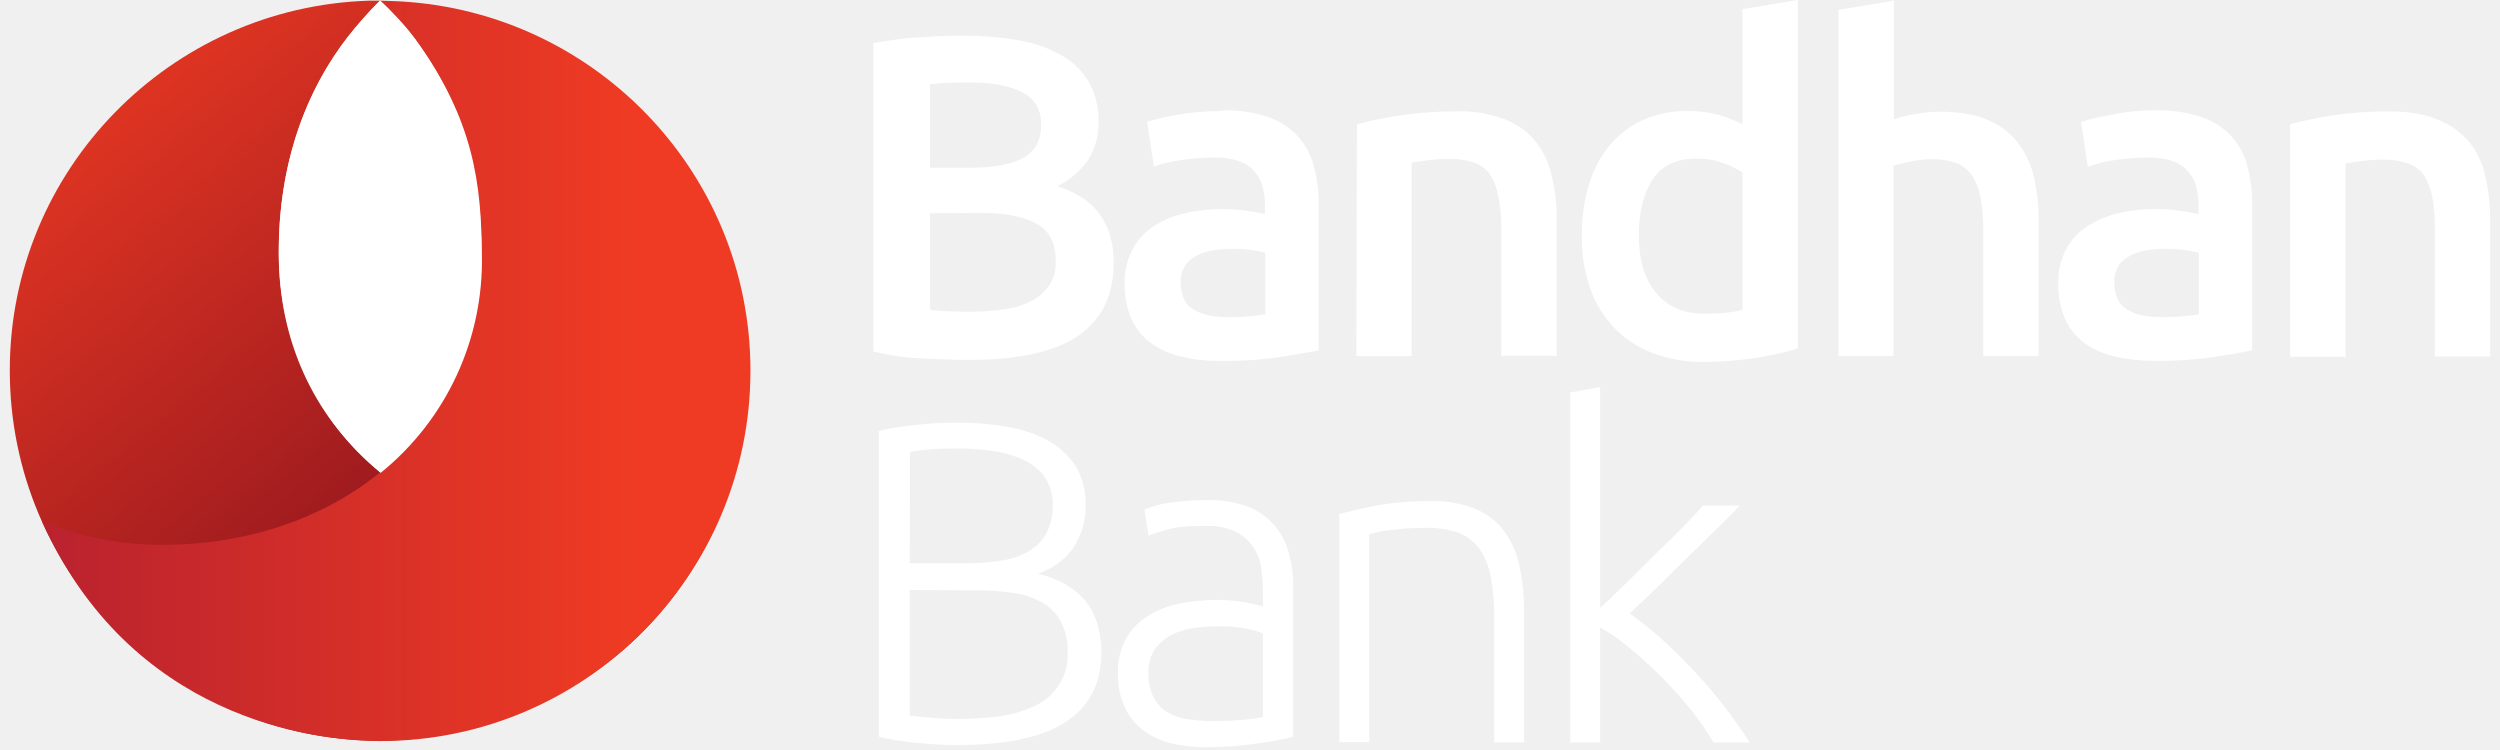
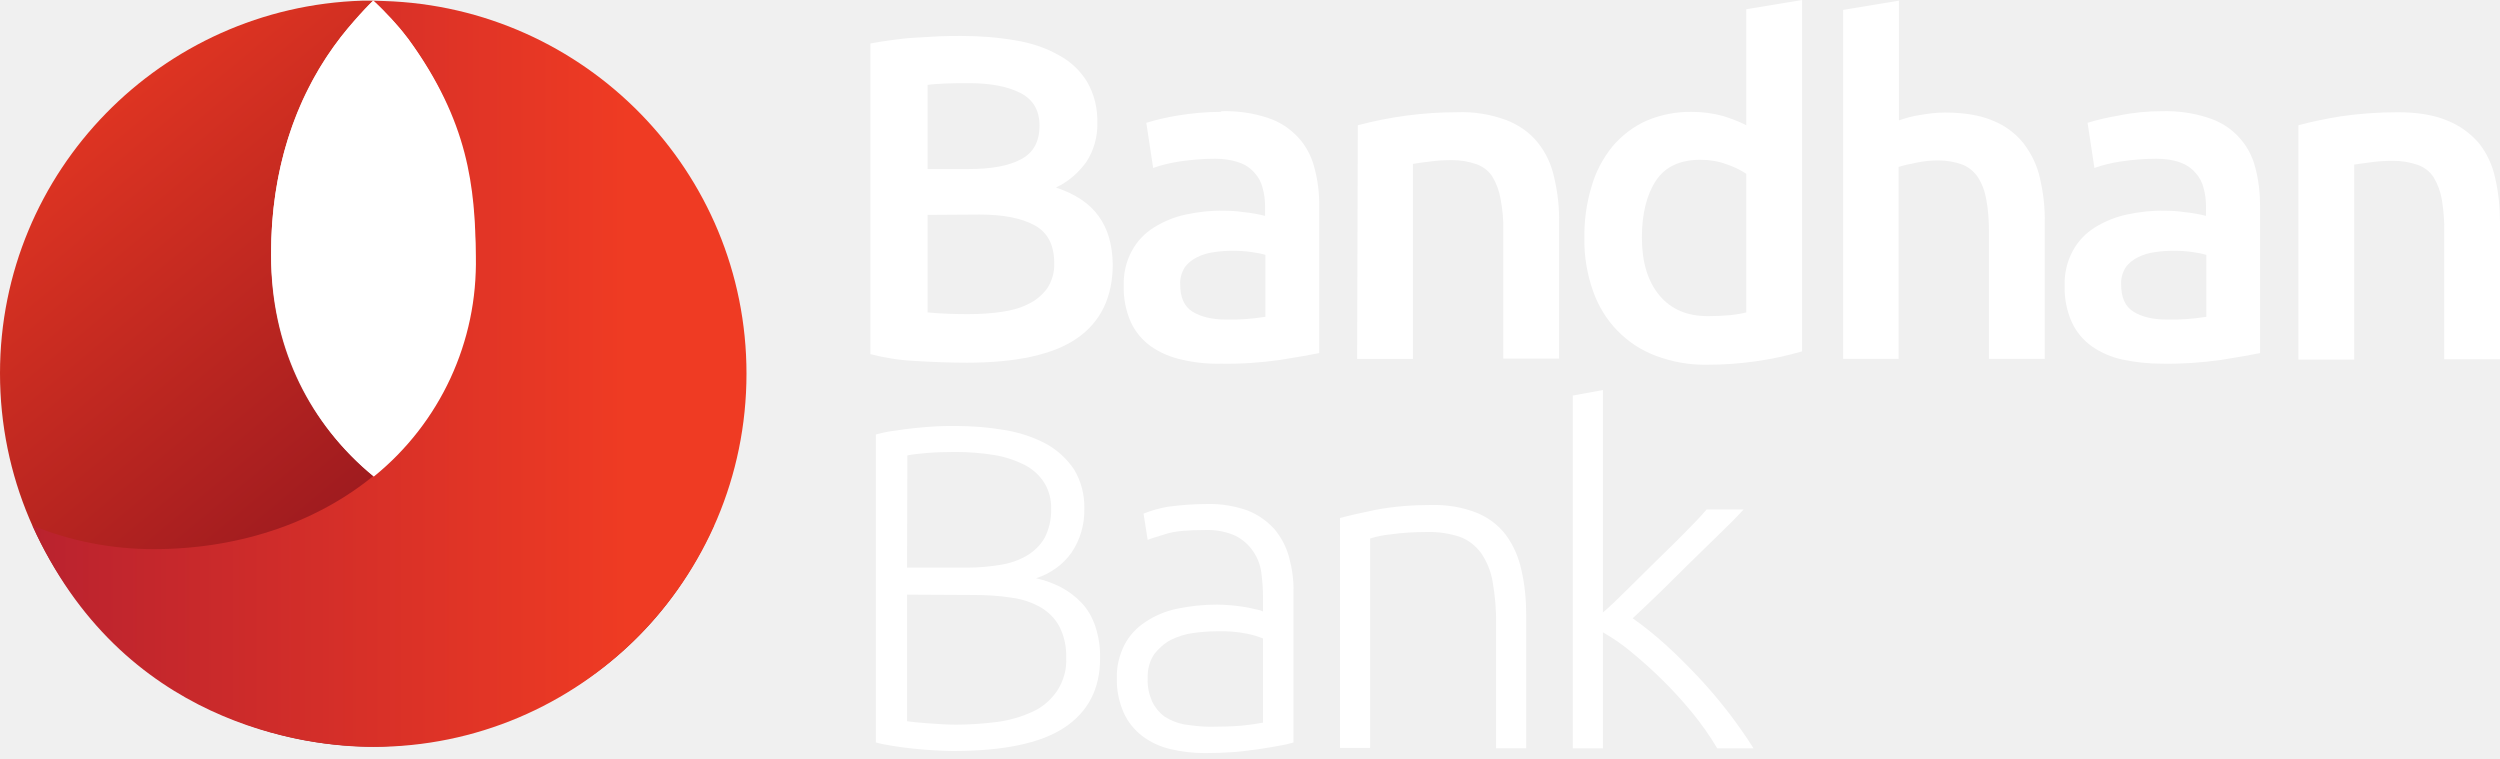
- <svg xmlns="http://www.w3.org/2000/svg" width="220" height="66" viewBox="0 0 220 66" fill="none">
-   <path d="M32.51 0.058C14.967 0.595 0.861 14.935 0.861 32.59C0.861 50.574 15.415 65.153 33.406 65.183C33.406 65.183 33.406 65.183 33.436 65.183C39.413 65.183 55.581 62.673 63.202 45.854C59.855 47.228 56.239 47.916 52.622 47.916C37.082 47.916 24.53 37.848 24.53 22.343C24.5 14.367 26.921 7.944 30.627 3.224C31.374 2.268 32.599 0.924 33.436 0.058H32.51Z" fill="url(#paint0_linear_1642_4778)" />
-   <path d="M36.364 3.224C41.235 9.737 42.371 15.98 42.371 22.373C42.371 37.908 29.789 47.945 14.279 47.945C10.662 47.945 7.046 47.258 3.699 45.884C11.469 63.181 27.488 65.213 33.465 65.213C51.456 65.213 66.04 50.604 66.04 32.62C66.04 14.965 51.934 0.625 34.391 0.087L33.435 0.058C34.302 0.894 35.647 2.209 36.364 3.224Z" fill="url(#paint1_linear_1642_4778)" />
-   <path d="M30.09 3.941C26.683 8.661 24.502 14.815 24.532 22.224C24.561 30.35 28.028 37.131 33.497 41.612C39.295 36.922 42.582 29.812 42.403 22.373C42.343 16.309 41.775 10.633 36.516 3.403C35.589 2.209 34.573 1.073 33.467 0.058C33.378 0.058 31.405 2.089 30.09 3.941Z" fill="white" />
-   <path d="M81.848 18.764V27.278C82.416 27.337 83.014 27.367 83.671 27.397C84.329 27.427 84.897 27.427 85.464 27.427C86.451 27.427 87.407 27.367 88.393 27.218C89.2 27.099 90.007 26.889 90.724 26.501C91.352 26.202 91.89 25.724 92.308 25.157C92.727 24.5 92.936 23.753 92.906 22.976C92.906 21.393 92.338 20.287 91.172 19.66C90.007 19.032 88.423 18.734 86.391 18.734L81.848 18.764ZM81.848 14.761H85.434C87.377 14.761 88.901 14.492 89.977 13.924C91.083 13.357 91.621 12.371 91.621 10.967C91.621 9.622 91.053 8.666 89.917 8.099C88.782 7.531 87.287 7.262 85.464 7.262C84.687 7.262 84 7.262 83.402 7.292C82.805 7.322 82.267 7.352 81.848 7.412V14.761ZM85.285 31.669C83.791 31.669 82.296 31.609 80.802 31.52C79.457 31.46 78.142 31.251 76.857 30.922V3.797C77.455 3.677 78.083 3.588 78.74 3.498C79.398 3.409 80.085 3.319 80.802 3.289C81.519 3.259 82.207 3.199 82.864 3.17C83.522 3.14 84.209 3.14 84.807 3.14C86.391 3.14 87.975 3.259 89.529 3.528C90.844 3.737 92.129 4.155 93.294 4.813C94.31 5.35 95.177 6.157 95.775 7.143C96.402 8.218 96.701 9.473 96.671 10.728C96.701 11.923 96.372 13.117 95.715 14.133C95.028 15.089 94.131 15.866 93.055 16.374C94.759 16.941 96.014 17.778 96.791 18.883C97.598 19.988 97.986 21.393 98.016 23.066C98.016 25.933 96.97 28.114 94.878 29.548C92.846 30.952 89.618 31.669 85.285 31.669Z" fill="#FFFFFF" />
-   <path d="M107.909 27.901C109.045 27.93 110.21 27.841 111.346 27.662V22.254C110.957 22.135 110.569 22.075 110.18 22.015C109.613 21.926 109.045 21.896 108.507 21.896C107.969 21.896 107.431 21.926 106.863 22.015C106.355 22.075 105.847 22.224 105.369 22.463C104.951 22.672 104.562 22.971 104.293 23.36C104.024 23.808 103.875 24.316 103.905 24.823C103.905 25.988 104.263 26.765 104.98 27.213C105.698 27.662 106.684 27.901 107.909 27.901ZM107.521 9.707C108.895 9.677 110.27 9.857 111.585 10.305C112.601 10.633 113.498 11.231 114.215 12.008C114.902 12.754 115.38 13.681 115.62 14.636C115.918 15.742 116.068 16.907 116.038 18.042V30.828C115.291 30.977 114.155 31.187 112.631 31.426C110.928 31.665 109.224 31.784 107.491 31.754C106.325 31.784 105.16 31.665 104.024 31.396C103.068 31.187 102.141 30.798 101.334 30.231C100.587 29.693 99.99 28.976 99.601 28.14C99.153 27.124 98.944 26.048 98.974 24.943C98.944 23.867 99.183 22.822 99.691 21.896C100.139 21.059 100.797 20.372 101.603 19.864C102.47 19.327 103.397 18.938 104.413 18.729C105.518 18.49 106.624 18.371 107.73 18.401C108.298 18.401 108.865 18.43 109.433 18.52C110.061 18.58 110.718 18.699 111.316 18.849V18.042C111.316 17.504 111.256 16.967 111.107 16.429C110.987 15.921 110.748 15.473 110.39 15.085C110.031 14.666 109.583 14.368 109.045 14.188C108.357 13.949 107.67 13.86 106.953 13.86C105.907 13.86 104.891 13.949 103.845 14.099C103.068 14.218 102.291 14.398 101.544 14.666L100.946 10.723C101.813 10.454 102.739 10.245 103.636 10.096C104.891 9.887 106.176 9.767 107.431 9.767" fill="#FFFFFF" />
-   <path d="M119.413 10.934C122.252 10.187 125.151 9.799 128.08 9.799C129.544 9.739 131.009 9.978 132.383 10.486C133.459 10.904 134.416 11.561 135.133 12.457C135.85 13.354 136.328 14.399 136.567 15.534C136.866 16.819 137.016 18.133 136.986 19.448V31.308H132.114V20.224C132.144 19.269 132.055 18.283 131.875 17.357C131.756 16.669 131.517 16.012 131.158 15.415C130.829 14.907 130.351 14.549 129.783 14.339C129.096 14.1 128.379 13.981 127.662 13.981C127.004 13.981 126.377 14.011 125.719 14.1C125.032 14.19 124.554 14.25 124.225 14.309V31.338H119.354" fill="#FFFFFF" />
-   <path d="M144.219 20.733C144.219 22.883 144.727 24.556 145.743 25.781C146.759 27.006 148.164 27.604 149.987 27.604C150.644 27.604 151.331 27.574 151.989 27.514C152.437 27.454 152.886 27.394 153.334 27.275V15.176C152.796 14.817 152.228 14.549 151.6 14.339C150.883 14.071 150.106 13.951 149.329 13.951C147.566 13.951 146.251 14.549 145.444 15.773C144.637 16.998 144.219 18.671 144.219 20.733ZM158.205 30.68C155.515 31.457 152.736 31.846 149.927 31.846C148.403 31.875 146.879 31.607 145.444 31.069C144.159 30.591 143.023 29.844 142.067 28.858C141.111 27.872 140.394 26.677 139.945 25.393C139.437 23.929 139.168 22.375 139.198 20.822C139.168 19.299 139.377 17.745 139.826 16.281C140.184 14.997 140.812 13.832 141.649 12.786C142.456 11.83 143.472 11.053 144.607 10.546C145.863 10.008 147.237 9.739 148.612 9.769C149.509 9.769 150.435 9.888 151.302 10.127C151.989 10.336 152.676 10.605 153.334 10.934V0.807L158.205 0" fill="#FFFFFF" />
-   <path d="M161.791 31.336V0.864L166.662 0.058V10.514C167.26 10.304 167.888 10.125 168.545 10.036C169.232 9.916 169.95 9.826 170.667 9.826C172.37 9.826 173.775 10.065 174.881 10.543C175.927 10.962 176.853 11.649 177.541 12.515C178.228 13.411 178.736 14.457 178.975 15.562C179.274 16.847 179.423 18.161 179.393 19.476V31.336H174.522V20.252C174.522 19.296 174.462 18.311 174.283 17.384C174.163 16.697 173.924 16.04 173.536 15.443C173.207 14.965 172.729 14.576 172.191 14.367C171.534 14.128 170.816 14.009 170.099 14.009C169.442 14.009 168.784 14.069 168.127 14.218C167.619 14.307 167.111 14.427 166.632 14.576V31.336" fill="#FFFFFF" />
-   <path d="M190.063 27.901C191.199 27.93 192.365 27.841 193.5 27.662V22.254C193.112 22.135 192.723 22.075 192.335 22.015C191.767 21.926 191.199 21.896 190.661 21.896C190.123 21.896 189.555 21.926 189.017 22.015C188.509 22.075 188.001 22.224 187.523 22.463C187.105 22.672 186.716 22.971 186.447 23.36C186.178 23.808 186.029 24.316 186.059 24.823C186.059 25.988 186.417 26.765 187.135 27.213C187.852 27.662 188.808 27.901 190.063 27.901ZM189.645 9.707C191.02 9.677 192.395 9.857 193.709 10.305C195.712 10.932 197.266 12.575 197.774 14.636C198.073 15.742 198.192 16.907 198.192 18.042V30.828C197.445 30.977 196.309 31.187 194.785 31.426C193.082 31.665 191.349 31.784 189.645 31.754C188.48 31.754 187.314 31.635 186.178 31.396C185.222 31.187 184.296 30.798 183.489 30.231C182.742 29.693 182.144 28.976 181.755 28.14C181.307 27.124 181.098 26.048 181.128 24.943C181.098 23.867 181.337 22.822 181.845 21.896C182.293 21.059 182.951 20.372 183.758 19.864C184.624 19.327 185.581 18.938 186.567 18.729C187.673 18.49 188.778 18.371 189.884 18.401C190.452 18.401 191.02 18.43 191.588 18.52C192.215 18.58 192.873 18.699 193.47 18.849V18.042C193.47 17.504 193.411 16.967 193.261 16.429C193.142 15.921 192.903 15.473 192.544 15.085C192.185 14.666 191.737 14.368 191.229 14.188C190.572 13.949 189.854 13.86 189.137 13.86C188.091 13.86 187.045 13.949 186.029 14.099C185.252 14.218 184.475 14.398 183.728 14.666L183.13 10.723C183.997 10.454 184.923 10.245 185.82 10.096C187.105 9.827 188.36 9.707 189.645 9.707Z" fill="#FFFFFF" />
-   <path d="M201.537 10.935C202.733 10.607 203.958 10.368 205.213 10.159C206.857 9.92 208.53 9.8 210.204 9.8C211.937 9.8 213.372 10.039 214.507 10.517C215.583 10.935 216.539 11.623 217.287 12.489C218.004 13.385 218.482 14.431 218.721 15.566C219.02 16.851 219.139 18.165 219.139 19.509V31.369H214.268V20.286C214.298 19.33 214.208 18.344 214.059 17.418C213.939 16.731 213.7 16.074 213.342 15.476C213.013 14.969 212.535 14.61 211.967 14.401C211.28 14.162 210.562 14.042 209.845 14.042C209.188 14.042 208.56 14.072 207.903 14.162C207.245 14.252 206.737 14.311 206.408 14.371V31.399H201.537" fill="#FFFFFF" />
-   <path d="M80.055 51.92V62.973C80.444 63.033 81.072 63.093 81.879 63.152C82.685 63.212 83.492 63.272 84.329 63.272C85.525 63.272 86.75 63.182 87.945 63.033C89.021 62.883 90.067 62.585 91.023 62.137C91.89 61.748 92.607 61.121 93.145 60.344C93.713 59.478 94.012 58.462 93.952 57.446C93.982 56.52 93.803 55.594 93.384 54.758C93.026 54.041 92.458 53.473 91.77 53.055C90.993 52.607 90.127 52.308 89.2 52.189C88.095 52.009 86.959 51.95 85.823 51.95L80.055 51.92ZM80.055 49.56H85.375C86.331 49.56 87.258 49.47 88.184 49.321C88.991 49.201 89.798 48.932 90.515 48.514C91.173 48.126 91.711 47.588 92.069 46.961C92.458 46.184 92.667 45.318 92.637 44.451C92.667 43.645 92.458 42.838 92.039 42.151C91.621 41.494 91.023 40.956 90.336 40.597C89.499 40.179 88.603 39.88 87.676 39.731C86.57 39.552 85.435 39.462 84.299 39.462C83.313 39.462 82.476 39.492 81.789 39.552C81.102 39.612 80.534 39.671 80.085 39.761L80.055 49.56ZM84.03 65.572C83.582 65.572 83.044 65.542 82.446 65.512C81.849 65.482 81.221 65.423 80.593 65.363C79.966 65.303 79.368 65.214 78.8 65.124C78.233 65.034 77.754 64.945 77.336 64.825V37.939C77.874 37.789 78.412 37.67 78.95 37.61C79.547 37.52 80.145 37.431 80.773 37.371C81.4 37.311 82.028 37.252 82.626 37.222C83.223 37.192 83.791 37.192 84.299 37.192C85.734 37.192 87.168 37.311 88.603 37.55C89.858 37.76 91.053 38.148 92.189 38.745C93.175 39.283 94.012 40.06 94.639 40.986C95.267 42.032 95.566 43.226 95.536 44.421C95.566 45.796 95.177 47.14 94.4 48.275C93.653 49.321 92.547 50.097 91.322 50.486C92.099 50.665 92.846 50.934 93.534 51.292C94.191 51.651 94.789 52.099 95.297 52.637C95.835 53.204 96.223 53.891 96.492 54.668C96.791 55.594 96.941 56.55 96.911 57.506C96.911 60.135 95.865 62.166 93.773 63.541C91.681 64.915 88.423 65.572 84.03 65.572Z" fill="#FFFFFF" />
-   <path d="M106.505 63.454C107.521 63.454 108.417 63.424 109.194 63.364C109.852 63.304 110.509 63.215 111.137 63.095V55.746C110.689 55.567 110.21 55.418 109.732 55.328C108.866 55.149 107.969 55.089 107.072 55.119C106.385 55.119 105.728 55.179 105.04 55.268C104.353 55.358 103.725 55.567 103.098 55.866C102.53 56.164 102.022 56.612 101.633 57.12C101.215 57.748 101.036 58.495 101.066 59.271C101.036 59.958 101.185 60.616 101.454 61.243C101.693 61.751 102.082 62.229 102.53 62.557C103.038 62.886 103.606 63.125 104.233 63.245C105.04 63.364 105.787 63.454 106.505 63.454ZM106.295 44.006C107.491 43.976 108.686 44.185 109.792 44.573C110.689 44.932 111.466 45.47 112.123 46.187C112.721 46.904 113.169 47.74 113.408 48.636C113.677 49.622 113.826 50.668 113.797 51.683V64.828C113.408 64.947 113.02 65.037 112.631 65.097C112.123 65.186 111.525 65.306 110.838 65.395C110.151 65.485 109.433 65.605 108.597 65.664C107.76 65.724 106.953 65.754 106.056 65.754C105.04 65.754 103.994 65.634 103.008 65.395C102.141 65.186 101.305 64.798 100.587 64.26C99.9 63.722 99.332 63.035 98.974 62.229C98.555 61.273 98.346 60.257 98.376 59.212C98.346 58.196 98.585 57.21 99.033 56.314C99.452 55.507 100.079 54.82 100.856 54.312C101.693 53.745 102.649 53.356 103.636 53.147C104.801 52.908 105.967 52.789 107.132 52.789C107.521 52.789 107.939 52.819 108.328 52.848C108.746 52.878 109.135 52.938 109.523 52.998C109.912 53.057 110.24 53.147 110.539 53.207C110.748 53.237 110.928 53.297 111.137 53.386V52.102C111.137 51.385 111.077 50.697 110.987 49.98C110.898 49.323 110.659 48.696 110.27 48.128C109.882 47.561 109.374 47.113 108.746 46.784C107.939 46.425 107.043 46.246 106.146 46.276C104.622 46.276 103.456 46.366 102.709 46.605C101.962 46.844 101.394 46.993 101.066 47.142L100.707 44.842C101.394 44.573 102.112 44.364 102.829 44.245C103.964 44.095 105.1 44.006 106.295 44.006Z" fill="#FFFFFF" />
-   <path d="M117.859 45.226C118.636 45.017 119.682 44.778 120.997 44.509C122.581 44.21 124.225 44.091 125.839 44.091C127.184 44.061 128.528 44.27 129.813 44.778C130.83 45.196 131.696 45.853 132.354 46.72C133.011 47.616 133.459 48.661 133.699 49.767C133.997 51.051 134.117 52.366 134.117 53.68V65.331H131.487V54.517C131.517 53.262 131.397 52.007 131.188 50.782C131.039 49.886 130.68 49.02 130.172 48.273C129.694 47.646 129.066 47.138 128.319 46.869C127.393 46.57 126.407 46.421 125.45 46.451C124.374 46.451 123.298 46.511 122.253 46.66C121.655 46.72 121.057 46.839 120.489 47.018V65.301H117.859" fill="#FFFFFF" />
-   <path d="M143.414 53.983C144.43 54.7 145.386 55.477 146.312 56.314C147.269 57.18 148.225 58.136 149.181 59.152C150.138 60.167 151.004 61.213 151.841 62.288C152.588 63.274 153.306 64.29 153.963 65.336H150.795C150.138 64.23 149.42 63.215 148.614 62.229C147 60.257 145.207 58.494 143.234 56.881C142.487 56.254 141.65 55.686 140.813 55.208V65.336H138.184V34.536L140.813 34.058V53.476C141.381 52.998 142.069 52.34 142.905 51.504C143.742 50.667 144.609 49.831 145.446 48.995C146.282 48.158 147.149 47.352 147.926 46.545C148.703 45.768 149.361 45.081 149.869 44.484H153.096C152.499 45.141 151.781 45.858 150.974 46.635L148.464 49.084L145.924 51.594C145.027 52.46 144.22 53.237 143.414 53.983Z" fill="#FFFFFF" />
+ <svg xmlns="http://www.w3.org/2000/svg" width="168" height="51" viewBox="0 0 168 51" fill="none">
+   <path d="M24.358 0.045C10.857 0.459 0 11.495 0 25.084C0 38.925 11.202 50.146 25.048 50.169C25.048 50.169 25.048 50.169 25.071 50.169C29.672 50.169 42.115 48.237 47.981 35.293C45.405 36.35 42.621 36.879 39.838 36.879C27.878 36.879 18.217 29.131 18.217 17.197C18.194 11.058 20.057 6.115 22.909 2.482C23.484 1.746 24.427 0.712 25.071 0.045H24.358Z" fill="url(#paint0_linear_4553_3936)" />
+   <path d="M27.324 2.482C31.073 7.495 31.947 12.3 31.947 17.22C31.947 29.177 22.264 36.902 10.326 36.902C7.543 36.902 4.76 36.373 2.184 35.316C8.164 48.628 20.493 50.192 25.093 50.192C38.94 50.192 50.164 38.949 50.164 25.107C50.164 11.518 39.308 0.482 25.806 0.068L25.07 0.045C25.737 0.689 26.772 1.7 27.324 2.482Z" fill="url(#paint1_linear_4553_3936)" />
+   <path d="M22.497 3.033C19.875 6.666 18.196 11.402 18.219 17.105C18.242 23.358 20.91 28.578 25.119 32.027C29.582 28.417 32.112 22.945 31.974 17.219C31.928 12.552 31.491 8.183 27.442 2.619C26.73 1.699 25.947 0.826 25.096 0.044C25.027 0.044 23.509 1.607 22.497 3.033Z" fill="white" />
+   <path d="M62.333 14.441V20.994C62.77 21.04 63.23 21.063 63.736 21.086C64.243 21.109 64.68 21.109 65.117 21.109C65.876 21.109 66.612 21.063 67.371 20.948C67.992 20.856 68.613 20.695 69.165 20.396C69.648 20.166 70.062 19.799 70.384 19.362C70.706 18.856 70.867 18.281 70.844 17.683C70.844 16.465 70.407 15.614 69.51 15.131C68.613 14.648 67.394 14.418 65.83 14.418L62.333 14.441ZM62.333 11.36H65.094C66.589 11.36 67.762 11.153 68.59 10.716C69.441 10.28 69.855 9.521 69.855 8.44C69.855 7.405 69.418 6.67 68.544 6.233C67.67 5.796 66.52 5.589 65.117 5.589C64.519 5.589 63.989 5.589 63.529 5.612C63.069 5.635 62.655 5.658 62.333 5.704V11.36ZM64.979 24.374C63.828 24.374 62.678 24.328 61.528 24.259C60.493 24.213 59.481 24.052 58.492 23.799V2.922C58.952 2.83 59.435 2.761 59.941 2.692C60.447 2.623 60.976 2.554 61.528 2.531C62.08 2.508 62.609 2.462 63.115 2.439C63.621 2.416 64.15 2.416 64.611 2.416C65.83 2.416 67.049 2.508 68.245 2.715C69.257 2.876 70.246 3.198 71.143 3.704C71.925 4.117 72.592 4.738 73.052 5.497C73.535 6.325 73.765 7.29 73.742 8.256C73.765 9.176 73.512 10.096 73.006 10.877C72.477 11.613 71.787 12.211 70.959 12.602C72.27 13.039 73.236 13.682 73.834 14.533C74.455 15.384 74.754 16.465 74.777 17.752C74.777 19.959 73.972 21.638 72.362 22.741C70.798 23.822 68.314 24.374 64.979 24.374Z" fill="white" />
+   <path d="M82.391 21.474C83.265 21.497 84.162 21.428 85.036 21.29V17.128C84.737 17.036 84.438 16.99 84.139 16.944C83.702 16.875 83.265 16.852 82.851 16.852C82.437 16.852 82.023 16.875 81.586 16.944C81.195 16.99 80.804 17.105 80.436 17.289C80.114 17.45 79.815 17.68 79.608 17.979C79.401 18.324 79.286 18.715 79.309 19.105C79.309 20.002 79.585 20.6 80.137 20.945C80.689 21.29 81.448 21.474 82.391 21.474ZM82.092 7.471C83.15 7.448 84.208 7.586 85.22 7.931C86.002 8.184 86.692 8.644 87.245 9.242C87.774 9.816 88.142 10.529 88.326 11.265C88.556 12.116 88.671 13.012 88.648 13.886V23.727C88.073 23.842 87.199 24.003 86.025 24.187C84.714 24.371 83.403 24.463 82.069 24.44C81.172 24.463 80.275 24.371 79.401 24.164C78.665 24.003 77.952 23.704 77.331 23.267C76.756 22.853 76.296 22.302 75.997 21.658C75.652 20.876 75.491 20.048 75.514 19.197C75.491 18.37 75.675 17.565 76.066 16.852C76.411 16.208 76.917 15.68 77.538 15.289C78.205 14.875 78.918 14.576 79.7 14.415C80.551 14.231 81.402 14.139 82.253 14.162C82.69 14.162 83.127 14.185 83.564 14.254C84.047 14.3 84.553 14.392 85.013 14.507V13.886C85.013 13.472 84.967 13.058 84.852 12.645C84.76 12.254 84.576 11.909 84.3 11.61C84.024 11.288 83.679 11.058 83.265 10.92C82.736 10.736 82.207 10.667 81.655 10.667C80.85 10.667 80.068 10.736 79.263 10.851C78.665 10.943 78.067 11.081 77.492 11.288L77.032 8.253C77.699 8.046 78.412 7.885 79.102 7.77C80.068 7.609 81.057 7.517 82.023 7.517" fill="white" />
+   <path d="M91.245 8.416C93.43 7.841 95.662 7.542 97.916 7.542C99.043 7.496 100.17 7.68 101.228 8.071C102.056 8.393 102.792 8.899 103.344 9.588C103.896 10.278 104.264 11.083 104.448 11.957C104.678 12.945 104.793 13.957 104.77 14.969V24.097H101.021V15.566C101.044 14.831 100.975 14.072 100.837 13.359C100.745 12.83 100.561 12.325 100.285 11.865C100.032 11.474 99.664 11.198 99.227 11.037C98.698 10.853 98.146 10.761 97.594 10.761C97.088 10.761 96.605 10.784 96.099 10.853C95.57 10.922 95.201 10.968 94.948 11.014V24.12H91.199" fill="white" />
+   <path d="M110.335 15.957C110.335 17.612 110.726 18.9 111.508 19.843C112.29 20.785 113.371 21.245 114.774 21.245C115.28 21.245 115.809 21.222 116.315 21.176C116.661 21.13 117.006 21.084 117.351 20.992V11.68C116.937 11.404 116.499 11.197 116.016 11.037C115.464 10.829 114.866 10.738 114.268 10.738C112.911 10.738 111.899 11.197 111.278 12.14C110.657 13.083 110.335 14.37 110.335 15.957ZM121.1 23.613C119.03 24.211 116.891 24.51 114.728 24.51C113.555 24.533 112.382 24.326 111.278 23.912C110.289 23.544 109.415 22.97 108.679 22.211C107.943 21.452 107.391 20.532 107.046 19.544C106.655 18.417 106.448 17.221 106.471 16.026C106.448 14.853 106.609 13.658 106.954 12.531C107.23 11.542 107.713 10.646 108.357 9.841C108.978 9.105 109.76 8.507 110.634 8.116C111.6 7.703 112.658 7.496 113.716 7.519C114.406 7.519 115.119 7.611 115.786 7.795C116.315 7.955 116.845 8.162 117.351 8.415V0.621L121.1 0" fill="white" />
+   <path d="M123.859 24.117V0.665L127.609 0.044V8.091C128.069 7.93 128.552 7.792 129.058 7.723C129.587 7.632 130.139 7.563 130.691 7.563C132.002 7.563 133.083 7.746 133.934 8.114C134.739 8.436 135.452 8.965 135.981 9.632C136.51 10.322 136.901 11.126 137.085 11.977C137.315 12.966 137.43 13.977 137.407 14.989V24.117H133.658V15.587C133.658 14.851 133.612 14.092 133.474 13.38C133.382 12.851 133.198 12.345 132.899 11.885C132.646 11.517 132.278 11.218 131.864 11.057C131.358 10.873 130.806 10.781 130.254 10.781C129.748 10.781 129.242 10.828 128.736 10.943C128.345 11.011 127.954 11.103 127.586 11.218V24.117" fill="white" />
+   <path d="M145.622 21.474C146.496 21.497 147.393 21.428 148.267 21.29V17.128C147.968 17.036 147.669 16.99 147.37 16.944C146.933 16.875 146.496 16.852 146.082 16.852C145.668 16.852 145.231 16.875 144.817 16.944C144.426 16.99 144.035 17.105 143.667 17.289C143.345 17.45 143.046 17.68 142.839 17.979C142.632 18.324 142.517 18.715 142.54 19.105C142.54 20.002 142.816 20.6 143.368 20.945C143.92 21.29 144.656 21.474 145.622 21.474ZM145.3 7.471C146.358 7.448 147.416 7.586 148.428 7.931C149.969 8.414 151.165 9.678 151.556 11.265C151.786 12.116 151.878 13.012 151.878 13.886V23.727C151.303 23.842 150.429 24.003 149.256 24.187C147.945 24.371 146.611 24.463 145.3 24.44C144.403 24.44 143.506 24.348 142.632 24.164C141.896 24.003 141.182 23.704 140.561 23.267C139.986 22.853 139.526 22.302 139.227 21.658C138.882 20.876 138.721 20.048 138.744 19.197C138.721 18.37 138.905 17.565 139.296 16.852C139.641 16.208 140.147 15.68 140.768 15.289C141.435 14.875 142.172 14.576 142.931 14.415C143.782 14.231 144.633 14.139 145.484 14.162C145.921 14.162 146.358 14.185 146.795 14.254C147.278 14.3 147.784 14.392 148.244 14.507V13.886C148.244 13.472 148.198 13.058 148.083 12.645C147.991 12.254 147.807 11.909 147.531 11.61C147.255 11.288 146.91 11.058 146.519 10.92C146.013 10.736 145.461 10.667 144.909 10.667C144.104 10.667 143.299 10.736 142.517 10.851C141.919 10.943 141.32 11.081 140.745 11.288L140.285 8.253C140.952 8.046 141.666 7.885 142.356 7.77C143.345 7.563 144.311 7.471 145.3 7.471Z" fill="white" />
+   <path d="M154.453 8.417C155.373 8.164 156.316 7.98 157.282 7.819C158.547 7.635 159.835 7.543 161.124 7.543C162.458 7.543 163.562 7.727 164.436 8.095C165.264 8.417 166 8.946 166.575 9.612C167.127 10.302 167.495 11.107 167.679 11.98C167.909 12.969 168.001 13.981 168.001 15.016V24.144H164.252V15.613C164.275 14.878 164.206 14.119 164.091 13.406C163.999 12.877 163.815 12.371 163.539 11.912C163.286 11.521 162.918 11.245 162.481 11.084C161.952 10.9 161.4 10.808 160.847 10.808C160.341 10.808 159.858 10.831 159.352 10.9C158.846 10.969 158.455 11.015 158.202 11.061V24.167H154.453" fill="white" />
+   <path d="M60.953 39.96V48.468C61.252 48.514 61.734 48.56 62.356 48.606C62.977 48.652 63.598 48.698 64.242 48.698C65.162 48.698 66.105 48.629 67.025 48.514C67.853 48.399 68.658 48.169 69.394 47.824C70.061 47.525 70.613 47.042 71.027 46.444C71.464 45.778 71.694 44.996 71.648 44.214C71.671 43.501 71.533 42.788 71.211 42.145C70.935 41.593 70.498 41.156 69.969 40.834C69.371 40.489 68.704 40.259 67.991 40.167C67.14 40.029 66.266 39.983 65.392 39.983L60.953 39.96ZM60.953 38.144H65.047C65.783 38.144 66.496 38.075 67.209 37.96C67.83 37.868 68.451 37.661 69.003 37.339C69.509 37.04 69.923 36.626 70.199 36.144C70.498 35.546 70.659 34.879 70.636 34.212C70.659 33.591 70.498 32.971 70.176 32.442C69.854 31.936 69.394 31.522 68.865 31.246C68.221 30.924 67.531 30.694 66.818 30.579C65.967 30.441 65.093 30.372 64.219 30.372C63.46 30.372 62.816 30.395 62.287 30.441C61.758 30.487 61.321 30.533 60.975 30.602L60.953 38.144ZM64.012 50.468C63.667 50.468 63.253 50.445 62.793 50.422C62.333 50.399 61.849 50.353 61.367 50.307C60.883 50.261 60.423 50.192 59.986 50.123C59.549 50.054 59.181 49.985 58.859 49.893V29.2C59.273 29.085 59.687 28.993 60.101 28.947C60.562 28.878 61.022 28.809 61.505 28.763C61.988 28.717 62.471 28.671 62.931 28.648C63.391 28.625 63.828 28.625 64.219 28.625C65.323 28.625 66.427 28.717 67.531 28.901C68.497 29.062 69.417 29.361 70.291 29.821C71.05 30.235 71.694 30.832 72.177 31.545C72.66 32.35 72.89 33.27 72.867 34.189C72.89 35.247 72.591 36.282 71.993 37.155C71.418 37.96 70.567 38.558 69.624 38.857C70.222 38.995 70.797 39.202 71.326 39.477C71.832 39.753 72.292 40.098 72.683 40.512C73.097 40.949 73.396 41.478 73.603 42.076C73.833 42.788 73.948 43.524 73.925 44.26C73.925 46.283 73.12 47.847 71.51 48.904C69.9 49.962 67.393 50.468 64.012 50.468Z" fill="white" />
+   <path d="M81.309 48.838C82.091 48.838 82.781 48.815 83.379 48.769C83.885 48.723 84.391 48.654 84.874 48.562V42.906C84.529 42.767 84.162 42.653 83.793 42.584C83.126 42.446 82.436 42.4 81.746 42.423C81.217 42.423 80.711 42.469 80.182 42.538C79.653 42.607 79.17 42.767 78.687 42.997C78.25 43.227 77.859 43.572 77.56 43.963C77.238 44.446 77.1 45.021 77.123 45.619C77.1 46.147 77.215 46.653 77.422 47.136C77.606 47.527 77.905 47.895 78.25 48.148C78.641 48.401 79.078 48.585 79.561 48.677C80.182 48.769 80.757 48.838 81.309 48.838ZM81.148 33.869C82.068 33.846 82.988 34.007 83.84 34.306C84.529 34.582 85.127 34.996 85.634 35.548C86.094 36.1 86.439 36.743 86.623 37.433C86.83 38.192 86.945 38.997 86.922 39.779V49.895C86.623 49.987 86.324 50.056 86.025 50.102C85.634 50.171 85.174 50.263 84.644 50.332C84.115 50.401 83.563 50.493 82.919 50.539C82.275 50.585 81.654 50.608 80.964 50.608C80.182 50.608 79.377 50.516 78.618 50.332C77.951 50.171 77.307 49.872 76.755 49.458C76.226 49.044 75.789 48.516 75.513 47.895C75.191 47.159 75.03 46.377 75.053 45.573C75.03 44.791 75.214 44.032 75.559 43.342C75.881 42.721 76.364 42.193 76.962 41.802C77.606 41.365 78.342 41.066 79.101 40.905C79.998 40.721 80.895 40.629 81.792 40.629C82.091 40.629 82.413 40.652 82.712 40.675C83.034 40.698 83.333 40.744 83.632 40.79C83.931 40.836 84.184 40.905 84.415 40.951C84.576 40.974 84.713 41.02 84.874 41.089V40.1C84.874 39.548 84.829 39.02 84.76 38.468C84.691 37.962 84.507 37.479 84.207 37.042C83.909 36.605 83.517 36.261 83.034 36.008C82.413 35.732 81.723 35.594 81.033 35.617C79.86 35.617 78.963 35.686 78.388 35.87C77.813 36.054 77.376 36.169 77.123 36.284L76.847 34.513C77.376 34.306 77.928 34.145 78.48 34.053C79.354 33.938 80.228 33.869 81.148 33.869Z" fill="white" />
+   <path d="M90.047 34.809C90.645 34.648 91.45 34.464 92.462 34.257C93.681 34.027 94.946 33.935 96.188 33.935C97.223 33.912 98.258 34.073 99.247 34.464C100.029 34.785 100.696 35.291 101.203 35.958C101.709 36.648 102.054 37.453 102.238 38.303C102.468 39.292 102.56 40.304 102.56 41.315V50.282H100.535V41.959C100.558 40.993 100.466 40.028 100.305 39.085C100.19 38.395 99.915 37.728 99.523 37.154C99.155 36.671 98.672 36.28 98.097 36.073C97.384 35.843 96.625 35.728 95.889 35.751C95.061 35.751 94.233 35.797 93.428 35.912C92.968 35.958 92.508 36.05 92.071 36.188V50.26H90.047" fill="white" />
+   <path d="M109.717 41.549C110.499 42.101 111.235 42.699 111.948 43.342C112.684 44.009 113.42 44.745 114.156 45.527C114.892 46.309 115.559 47.113 116.203 47.941C116.778 48.7 117.33 49.481 117.836 50.286H115.398C114.892 49.435 114.34 48.654 113.719 47.895C112.477 46.377 111.097 45.021 109.579 43.779C109.004 43.296 108.36 42.86 107.716 42.492V50.286H105.691V26.581L107.716 26.213V41.158C108.153 40.79 108.682 40.284 109.326 39.641C109.97 38.997 110.637 38.353 111.281 37.709C111.925 37.065 112.592 36.445 113.19 35.824C113.788 35.226 114.294 34.697 114.685 34.237H117.169C116.709 34.743 116.157 35.295 115.536 35.893L113.604 37.778L111.649 39.71C110.959 40.376 110.338 40.974 109.717 41.549Z" fill="white" />
  <defs>
-     <linearGradient id="paint0_linear_1642_4778" x1="1.096" y1="2.828" x2="41.764" y2="51.88" gradientUnits="userSpaceOnUse">
+     <linearGradient id="paint0_linear_4553_3936" x1="0.18" y1="2.177" x2="31.481" y2="39.931" gradientUnits="userSpaceOnUse">
      <stop stop-color="#EF3B23" />
      <stop offset="1" stop-color="#8B131E" />
    </linearGradient>
-     <linearGradient id="paint1_linear_1642_4778" x1="1.266" y1="32.614" x2="55.822" y2="32.614" gradientUnits="userSpaceOnUse">
+     <linearGradient id="paint1_linear_4553_3936" x1="0.311" y1="25.102" x2="42.3" y2="25.102" gradientUnits="userSpaceOnUse">
      <stop stop-color="#B7212F" />
      <stop offset="1" stop-color="#EF3B23" />
    </linearGradient>
  </defs>
</svg>
